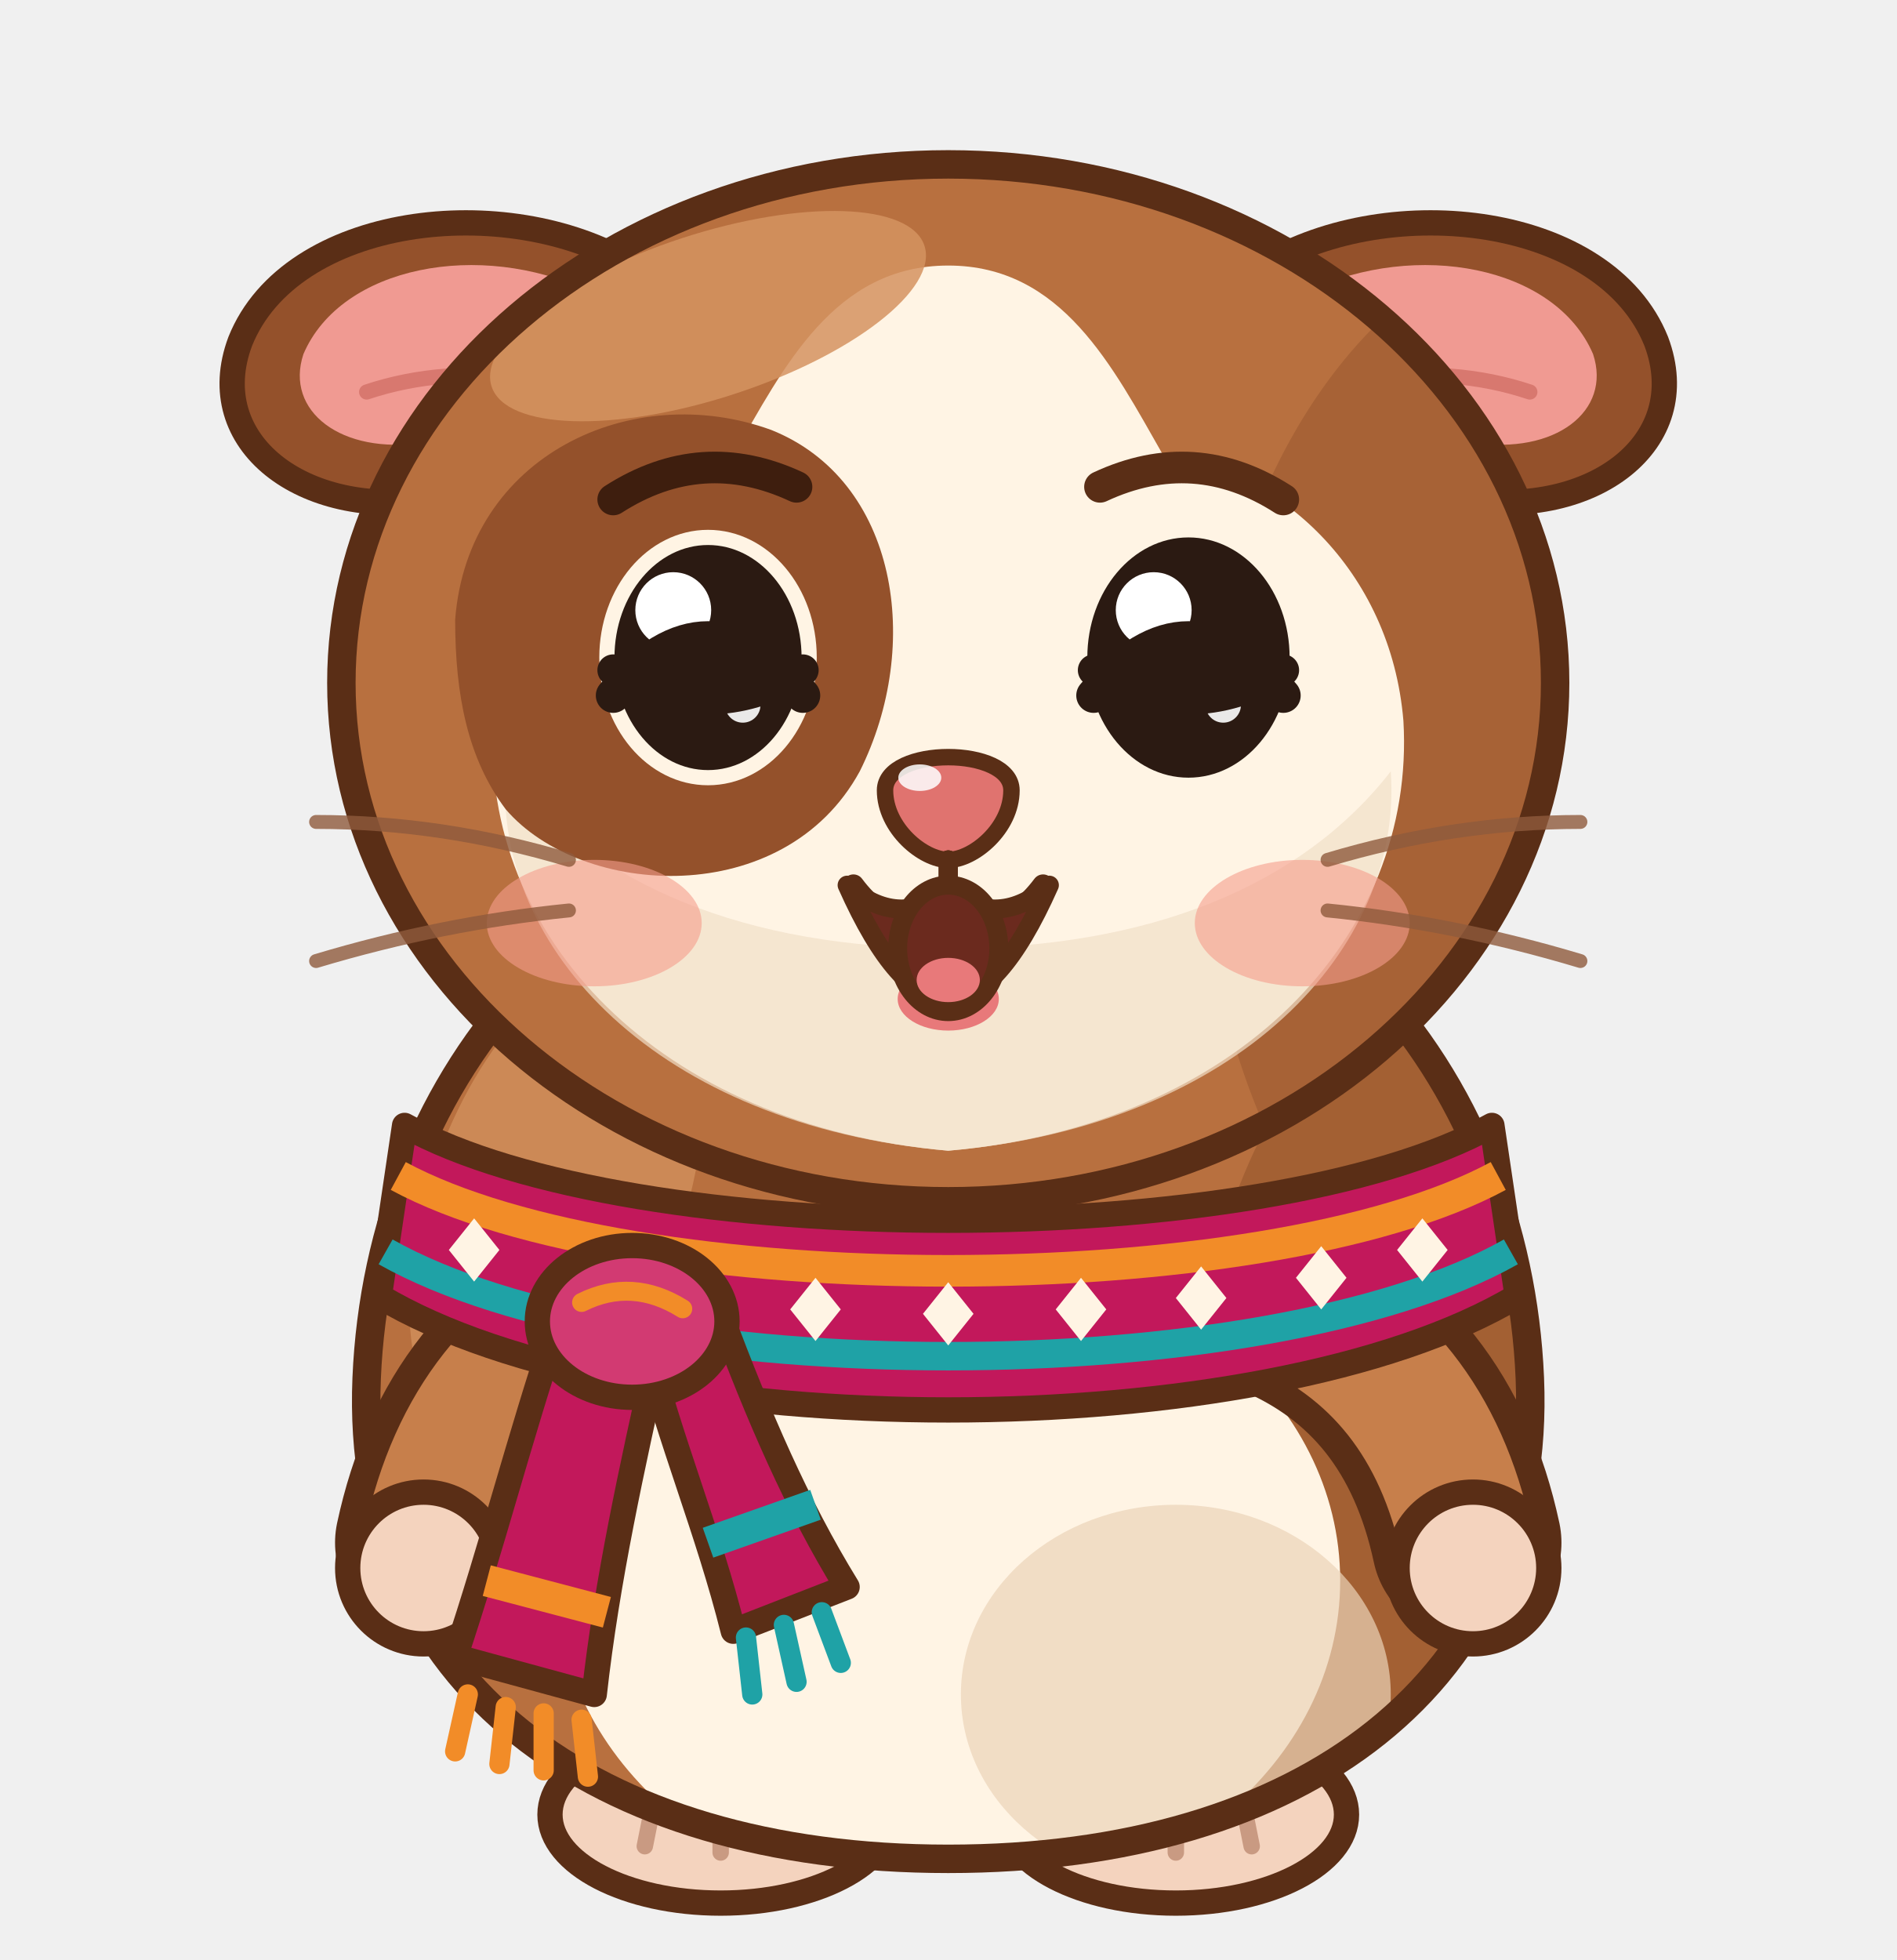
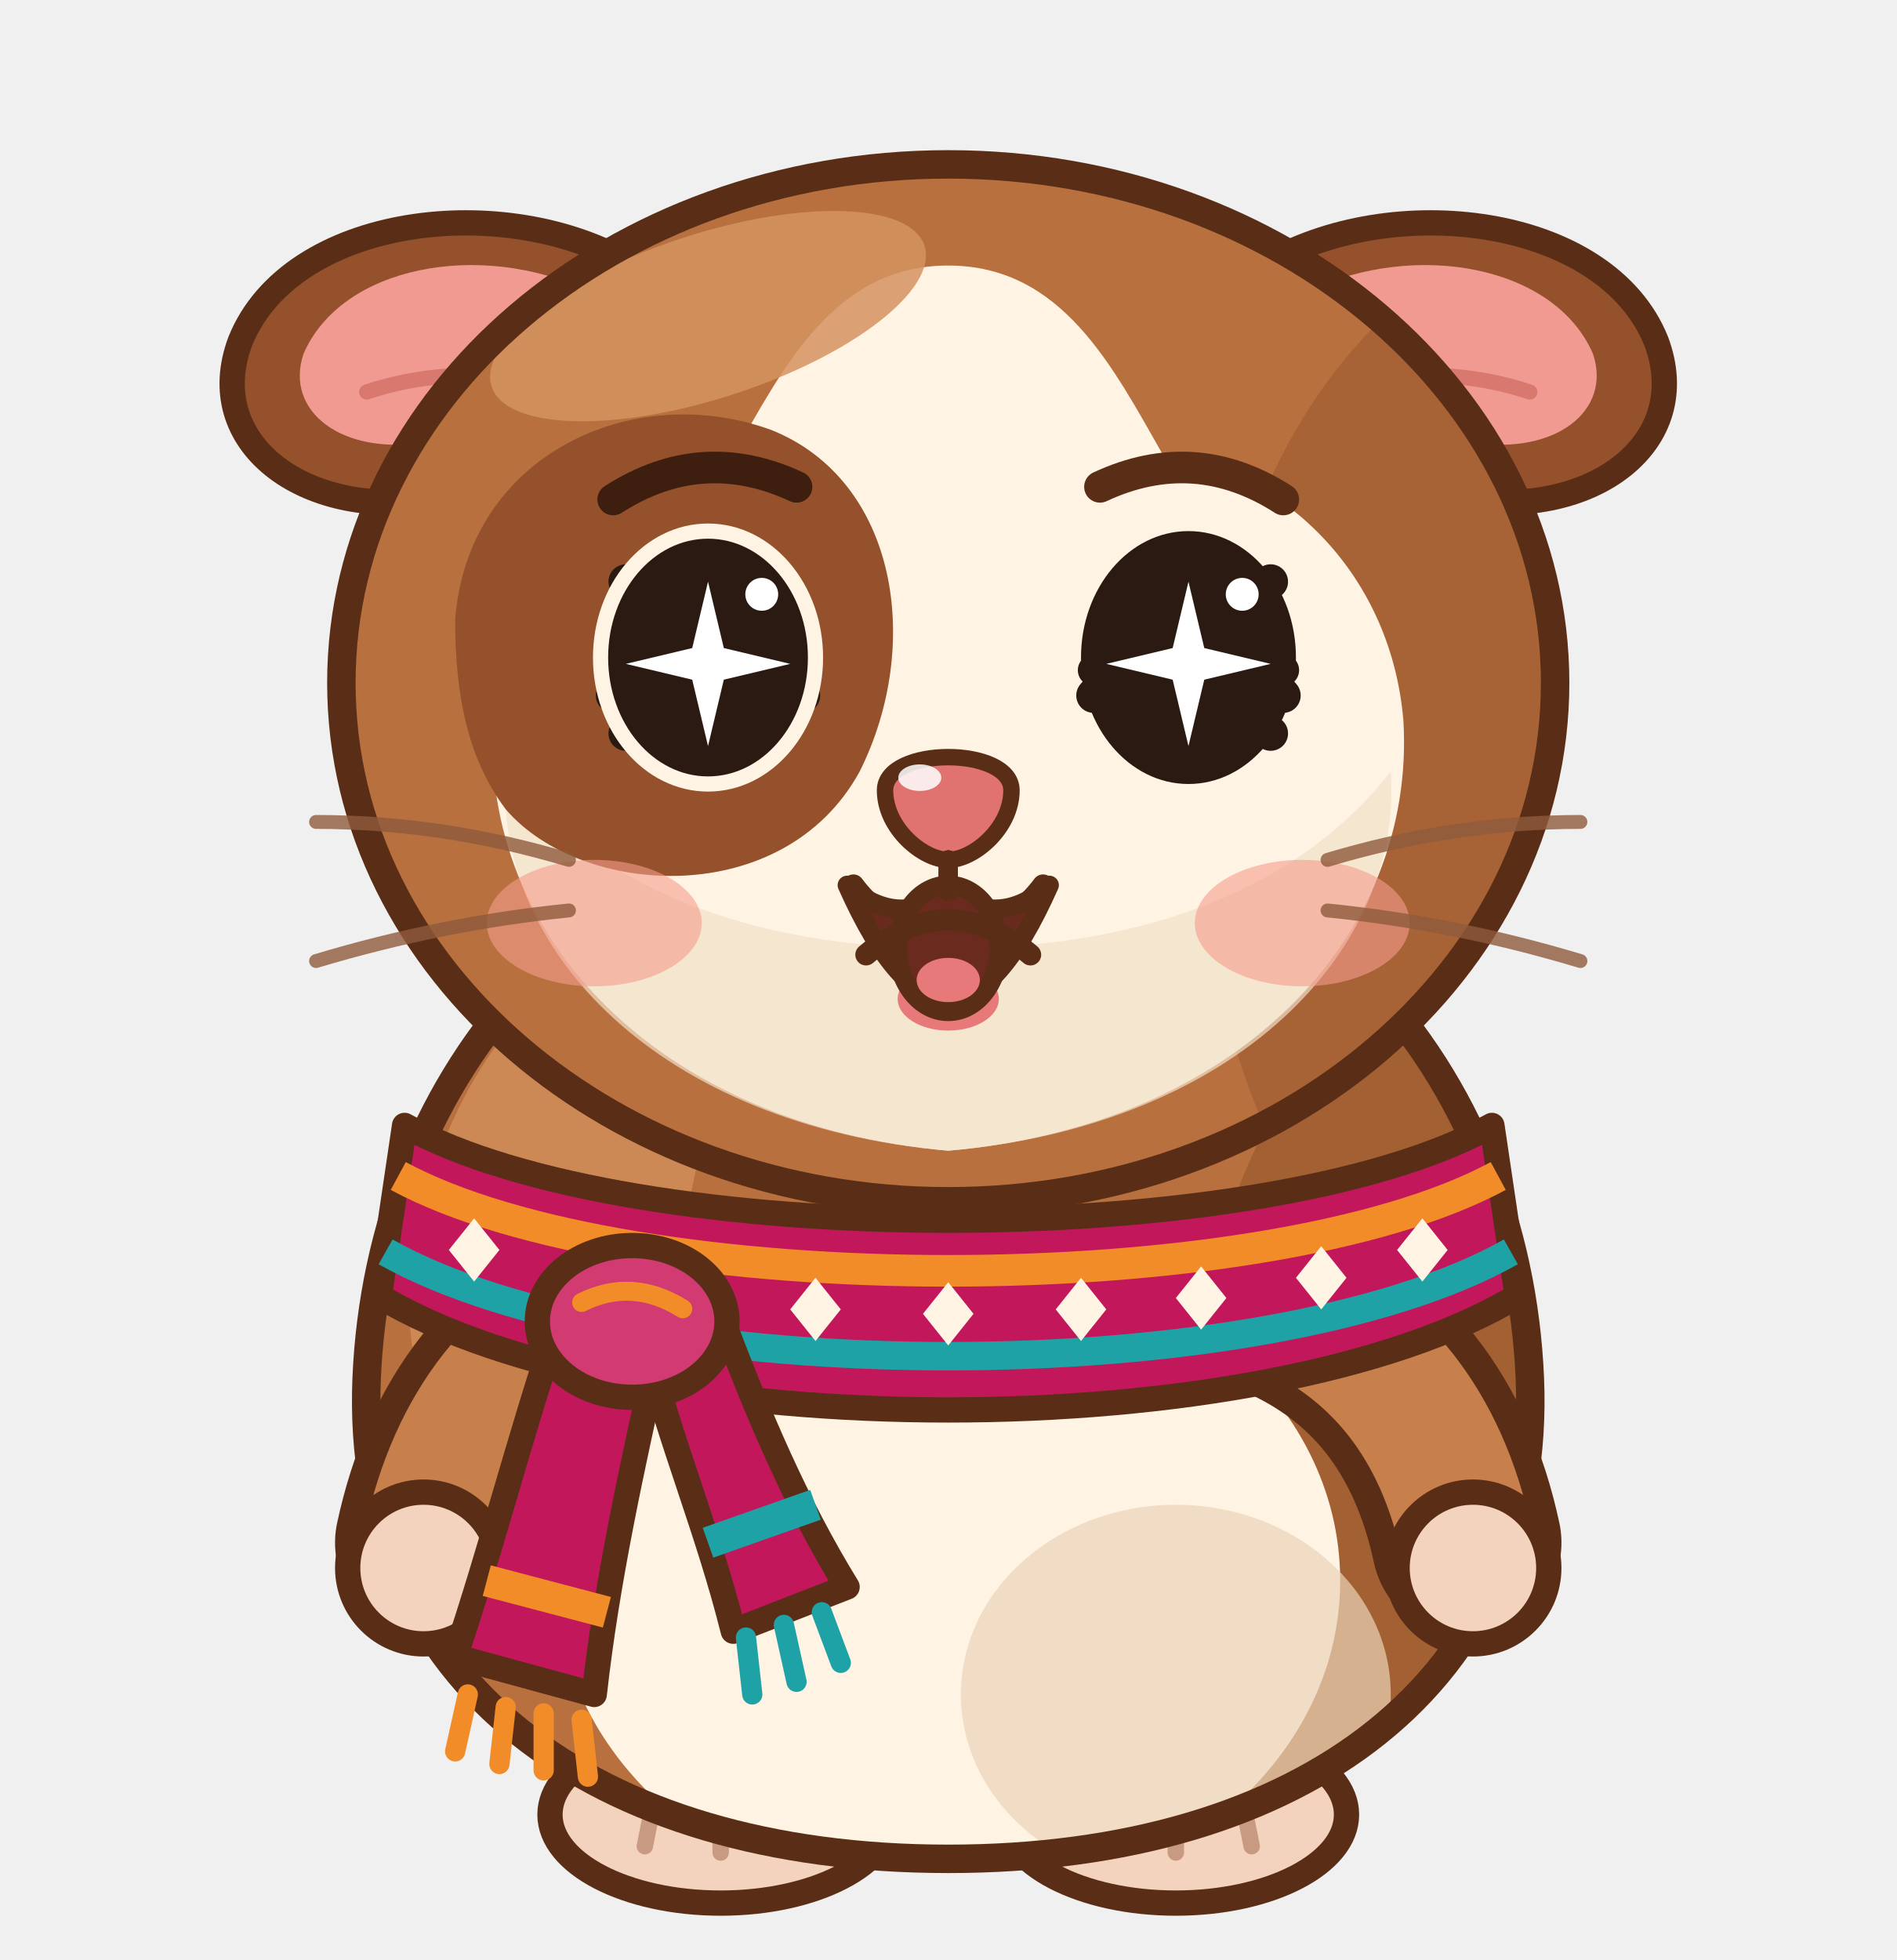
<svg xmlns="http://www.w3.org/2000/svg" viewBox="0 0 300 310" width="300" height="310">
  <defs>
    <clipPath id="clip_body">
      <path d="M150,128 C206,128 240,170 242,218 C244,266 206,294 150,294 C94,294 56,266 58,218 C60,170 94,128 150,128 Z" />
    </clipPath>
    <clipPath id="clip_head">
      <ellipse cx="150" cy="108" rx="96" ry="82" />
    </clipPath>
  </defs>
  <g id="part_foot_l">
    <ellipse cx="114" cy="287" rx="27" ry="14" fill="#F4D3BE" stroke="#5A2E16" stroke-width="4" />
    <path d="M104,282 L102,292 M114,281 L114,293 M124,282 L126,292" stroke="#C99A82" stroke-width="2.6" stroke-linecap="round" fill="none" />
  </g>
  <g id="part_foot_r">
    <ellipse cx="186" cy="287" rx="27" ry="14" fill="#F4D3BE" stroke="#5A2E16" stroke-width="4" />
    <path d="M176,282 L174,292 M186,281 L186,293 M196,282 L198,292" stroke="#C99A82" stroke-width="2.6" stroke-linecap="round" fill="none" />
  </g>
  <g id="part_body">
    <path d="M150,128 C206,128 240,170 242,218 C244,266 206,294 150,294 C94,294 56,266 58,218 C60,170 94,128 150,128 Z" fill="#B8703F" />
    <g clip-path="url(#clip_body)">
      <ellipse cx="244" cy="232" rx="56" ry="86" fill="#8E4F28" opacity="0.5" />
      <ellipse cx="88" cy="190" rx="20" ry="40" fill="#D3925E" opacity="0.75" transform="rotate(20 88 190)" />
      <ellipse cx="150" cy="250" rx="62" ry="52" fill="#FFF4E4" />
      <ellipse cx="186" cy="268" rx="34" ry="30" fill="#EBD3B8" opacity="0.7" />
    </g>
    <path d="M150,128 C206,128 240,170 242,218 C244,266 206,294 150,294 C94,294 56,266 58,218 C60,170 94,128 150,128 Z" fill="none" stroke="#5A2E16" stroke-width="4.5" />
  </g>
  <g id="part_arm_l">
    <path d="M98,206 Q74,216 68,244" stroke="#5A2E16" stroke-width="30" stroke-linecap="round" fill="none" />
    <path d="M98,206 Q74,216 68,244" stroke="#C77F4B" stroke-width="21" stroke-linecap="round" fill="none" />
    <circle cx="67" cy="248" r="12" fill="#F4D3BE" stroke="#5A2E16" stroke-width="4" />
  </g>
  <g id="part_arm_r">
    <path d="M202,206 Q226,216 232,244" stroke="#5A2E16" stroke-width="30" stroke-linecap="round" fill="none" />
    <path d="M202,206 Q226,216 232,244" stroke="#C77F4B" stroke-width="21" stroke-linecap="round" fill="none" />
    <circle cx="233" cy="248" r="12" fill="#F4D3BE" stroke="#5A2E16" stroke-width="4" />
  </g>
  <g id="part_scarf">
    <path d="M64,178 C100,198 200,198 236,178 L240,205 C200,229 100,229 60,205 Z" fill="#C2185B" stroke="#5A2E16" stroke-width="4" stroke-linejoin="round" />
    <path d="M63,186 C100,206 200,206 237,186" stroke="#F28C28" stroke-width="5" fill="none" />
    <path d="M61,198 C100,220 200,220 239,198" stroke="#1FA2A6" stroke-width="4.5" fill="none" />
    <g fill="#FFF4E4">
      <path d="M75,192.7 L79,197.7 L75,202.7 L71,197.7 Z" />
      <path d="M91,197.1 L95,202.1 L91,207.1 L87,202.1 Z" />
      <path d="M110,200.3 L114,205.3 L110,210.3 L106,205.3 Z" />
      <path d="M129,202.1 L133,207.1 L129,212.1 L125,207.1 Z" />
      <path d="M150,202.8 L154,207.8 L150,212.8 L146,207.8 Z" />
      <path d="M171,202.1 L175,207.1 L171,212.1 L167,207.1 Z" />
      <path d="M190,200.3 L194,205.3 L190,210.3 L186,205.3 Z" />
      <path d="M209,197.1 L213,202.1 L209,207.1 L205,202.1 Z" />
      <path d="M225,192.7 L229,197.7 L225,202.7 L221,197.7 Z" />
    </g>
  </g>
  <g id="part_scarf_tail">
    <path d="M88,210 C82,228 78,244 72,262 L94,268 C96,250 100,232 104,214 Z" fill="#C2185B" stroke="#5A2E16" stroke-width="4" stroke-linejoin="round" />
    <path d="M77,250 L96,255" stroke="#F28C28" stroke-width="5" />
    <path d="M102,212 C106,228 112,242 116,258 L134,251 C126,238 120,224 114,208 Z" fill="#C2185B" stroke="#5A2E16" stroke-width="4" stroke-linejoin="round" />
    <path d="M112,244 L129,238" stroke="#1FA2A6" stroke-width="5" />
    <path d="M74,268 L72,277 M80,270 L79,279 M86,271 L86,280 M92,272 L93,281" stroke="#F28C28" stroke-width="3.2" stroke-linecap="round" />
    <path d="M118,259 L119,268 M124,257 L126,266 M130,255 L133,263" stroke="#1FA2A6" stroke-width="3.2" stroke-linecap="round" />
    <ellipse cx="100" cy="209" rx="15" ry="12" fill="#D23A72" stroke="#5A2E16" stroke-width="4" />
    <path d="M92,206 Q100,202 108,207" stroke="#F28C28" stroke-width="3" fill="none" stroke-linecap="round" />
  </g>
  <g id="part_ear_l">
    <path d="M100,42 C80,30 46,34 38,54 C32,70 48,82 68,79 C80,77 90,70 98,60 Z" fill="#94512B" stroke="#5A2E16" stroke-width="4" stroke-linejoin="round" />
    <path d="M93,46 C76,38 54,42 48,56 C45,65 54,72 67,70 C77,68 85,62 90,55 Z" fill="#F09A92" />
    <path d="M58,62 Q70,58 84,60" stroke="#D8786F" stroke-width="2.4" fill="none" stroke-linecap="round" />
  </g>
  <g id="part_ear_r">
    <path d="M200,42 C220,30 254,34 262,54 C268,70 252,82 232,79 C220,77 210,70 202,60 Z" fill="#94512B" stroke="#5A2E16" stroke-width="4" stroke-linejoin="round" />
    <path d="M207,46 C224,38 246,42 252,56 C255,65 246,72 233,70 C223,68 215,62 210,55 Z" fill="#F09A92" />
    <path d="M242,62 Q230,58 216,60" stroke="#D8786F" stroke-width="2.4" fill="none" stroke-linecap="round" />
  </g>
  <g id="part_head">
    <ellipse cx="150" cy="108" rx="96" ry="82" fill="#B8703F" />
    <g clip-path="url(#clip_head)">
      <ellipse cx="252" cy="128" rx="62" ry="92" fill="#8E4F28" opacity="0.42" />
      <path d="M150,42 C132,42 124,58 116,72 C98,74 80,90 78,114 C76,148 104,178 150,182 C196,178 224,148 222,114 C220,90 202,74 184,72 C176,58 168,42 150,42 Z" fill="#FFF4E4" />
      <path d="M150,150 C182,150 206,140 220,122 C222,150 196,178 150,182 C104,178 78,150 80,122 C94,140 118,150 150,150 Z" fill="#F1DFC8" opacity="0.7" />
      <path d="M72,98 C74,72 100,60 122,68 C142,76 146,102 136,122 C124,144 92,142 80,128 C74,120 72,110 72,98 Z" fill="#94512B" />
      <ellipse cx="112" cy="50" rx="36" ry="13" fill="#D59360" opacity="0.85" transform="rotate(-18 112 50)" />
      <ellipse cx="94" cy="146" rx="17" ry="10" fill="#F59C8C" opacity="0.6" />
      <ellipse cx="206" cy="146" rx="17" ry="10" fill="#F59C8C" opacity="0.6" />
    </g>
    <ellipse cx="150" cy="108" rx="96" ry="82" fill="none" stroke="#5A2E16" stroke-width="4.5" />
    <g stroke="#8E5A3C" stroke-width="2.2" stroke-linecap="round" fill="none" opacity="0.8">
      <path d="M90,136 Q70,130 50,130" />
      <path d="M90,144 Q70,146 50,152" />
      <path d="M210,136 Q230,130 250,130" />
      <path d="M210,144 Q230,146 250,152" />
    </g>
    <path d="M140,125 C140,118 160,118 160,125 C160,131 154,136 150,136 C146,136 140,131 140,125 Z" fill="#E0736F" stroke="#5A2E16" stroke-width="2.6" />
    <ellipse cx="145.5" cy="123" rx="3.4" ry="2.1" fill="#FFFFFF" opacity="0.85" />
  </g>
-   <g id="part_brows">
+   <g id="part_brow_l">
    <path d="M97,79 Q111,70 126,77" stroke="#3E1E0E" stroke-width="5" fill="none" stroke-linecap="round" />
+   </g>
+   <g id="part_brow_r">
    <path d="M174,77 Q189,70 203,79" stroke="#5A2E16" stroke-width="5" fill="none" stroke-linecap="round" />
  </g>
  <g id="part_eyes_open">
    <ellipse cx="112" cy="104" rx="16" ry="19" fill="#2B1A12" stroke="#FFF4E4" stroke-width="2.4" />
    <circle cx="106.5" cy="96.5" r="6" fill="#FFFFFF" />
    <circle cx="117.5" cy="111.5" r="2.8" fill="#FFFFFF" opacity="0.9" />
    <ellipse cx="188" cy="104" rx="16" ry="19" fill="#2B1A12" />
    <circle cx="182.5" cy="96.5" r="6" fill="#FFFFFF" />
    <circle cx="193.5" cy="111.5" r="2.8" fill="#FFFFFF" opacity="0.9" />
  </g>
  <g id="part_eyes_closed">
    <path d="M97,106 Q112,115 127,106" stroke="#2B1A12" stroke-width="5" fill="none" stroke-linecap="round" />
    <path d="M173,106 Q188,115 203,106" stroke="#2B1A12" stroke-width="5" fill="none" stroke-linecap="round" />
  </g>
  <g id="part_eyes_happy">
    <path d="M97,110 Q112,92 127,110" stroke="#2B1A12" stroke-width="5.5" fill="none" stroke-linecap="round" />
    <path d="M173,110 Q188,92 203,110" stroke="#2B1A12" stroke-width="5.5" fill="none" stroke-linecap="round" />
+   </g>
+   <g id="part_eyes_squeeze">
+     <path d="M99,92 L125,104 L99,116" stroke="#2B1A12" stroke-width="5.5" fill="none" stroke-linecap="round" stroke-linejoin="round" />
+     <path d="M201,92 L175,104 L201,116" stroke="#2B1A12" stroke-width="5.5" fill="none" stroke-linecap="round" stroke-linejoin="round" />
+   </g>
+   <g id="part_eyes_star">
+     <ellipse cx="112" cy="104" rx="17" ry="20" fill="#2B1A12" stroke="#FFF4E4" stroke-width="2.4" />
+     <path d="M112.0,92.0 L114.5,102.5 L125.0,105.0 L114.5,107.5 L112.0,118.0 L109.5,107.5 L99.0,105.0 L109.5,102.5 Z" fill="#FFFFFF" />
+     <circle cx="120.5" cy="94" r="2.6" fill="#FFFFFF" />
+     <ellipse cx="188" cy="104" rx="17" ry="20" fill="#2B1A12" />
+     <path d="M188.0,92.0 L190.5,102.5 L201.0,105.0 L190.5,107.5 L188.0,118.0 L185.5,107.5 L175.0,105.0 L185.5,102.5 Z" fill="#FFFFFF" />
+     <circle cx="196.5" cy="94" r="2.6" fill="#FFFFFF" />
  </g>
  <g id="part_mouth_smile">
    <path d="M150,136 L150,141" stroke="#5A2E16" stroke-width="3" stroke-linecap="round" />
    <path d="M135,140 Q142.5,150 150,141 Q157.5,150 165,140" stroke="#5A2E16" stroke-width="3.4" fill="none" stroke-linecap="round" stroke-linejoin="round" />
    <rect x="144.2" y="143.5" width="5.8" height="8.5" rx="1.6" fill="#FFFFFF" stroke="#5A2E16" stroke-width="1.7" />
    <rect x="150" y="143.5" width="5.8" height="8.5" rx="1.6" fill="#FFFFFF" stroke="#5A2E16" stroke-width="1.7" />
  </g>
  <g id="part_mouth_open">
    <path d="M150,136 L150,140" stroke="#5A2E16" stroke-width="3" stroke-linecap="round" />
    <path d="M134,140 Q150,176 166,140 Q158,147 150,141 Q142,147 134,140 Z" fill="#6B2A1E" stroke="#5A2E16" stroke-width="3" stroke-linejoin="round" />
    <ellipse cx="150" cy="158" rx="8" ry="5" fill="#E8797A" />
    <rect x="144.2" y="142.5" width="5.8" height="8" rx="1.6" fill="#FFFFFF" stroke="#5A2E16" stroke-width="1.7" />
    <rect x="150" y="142.5" width="5.8" height="8" rx="1.6" fill="#FFFFFF" stroke="#5A2E16" stroke-width="1.7" />
  </g>
  <g id="part_mouth_o">
    <path d="M150,136 L150,140" stroke="#5A2E16" stroke-width="3" stroke-linecap="round" />
    <ellipse cx="150" cy="150" rx="8" ry="10" fill="#6B2A1E" stroke="#5A2E16" stroke-width="3" />
    <ellipse cx="150" cy="155" rx="5" ry="3.5" fill="#E8797A" />
  </g>
+   <g id="part_mouth_frown">
+     <path d="M150,136 L150,141" stroke="#5A2E16" stroke-width="3" stroke-linecap="round" />
+     <path d="M137,151 Q150,140 163,151" stroke="#5A2E16" stroke-width="3.4" fill="none" stroke-linecap="round" />
+   </g>
</svg>
